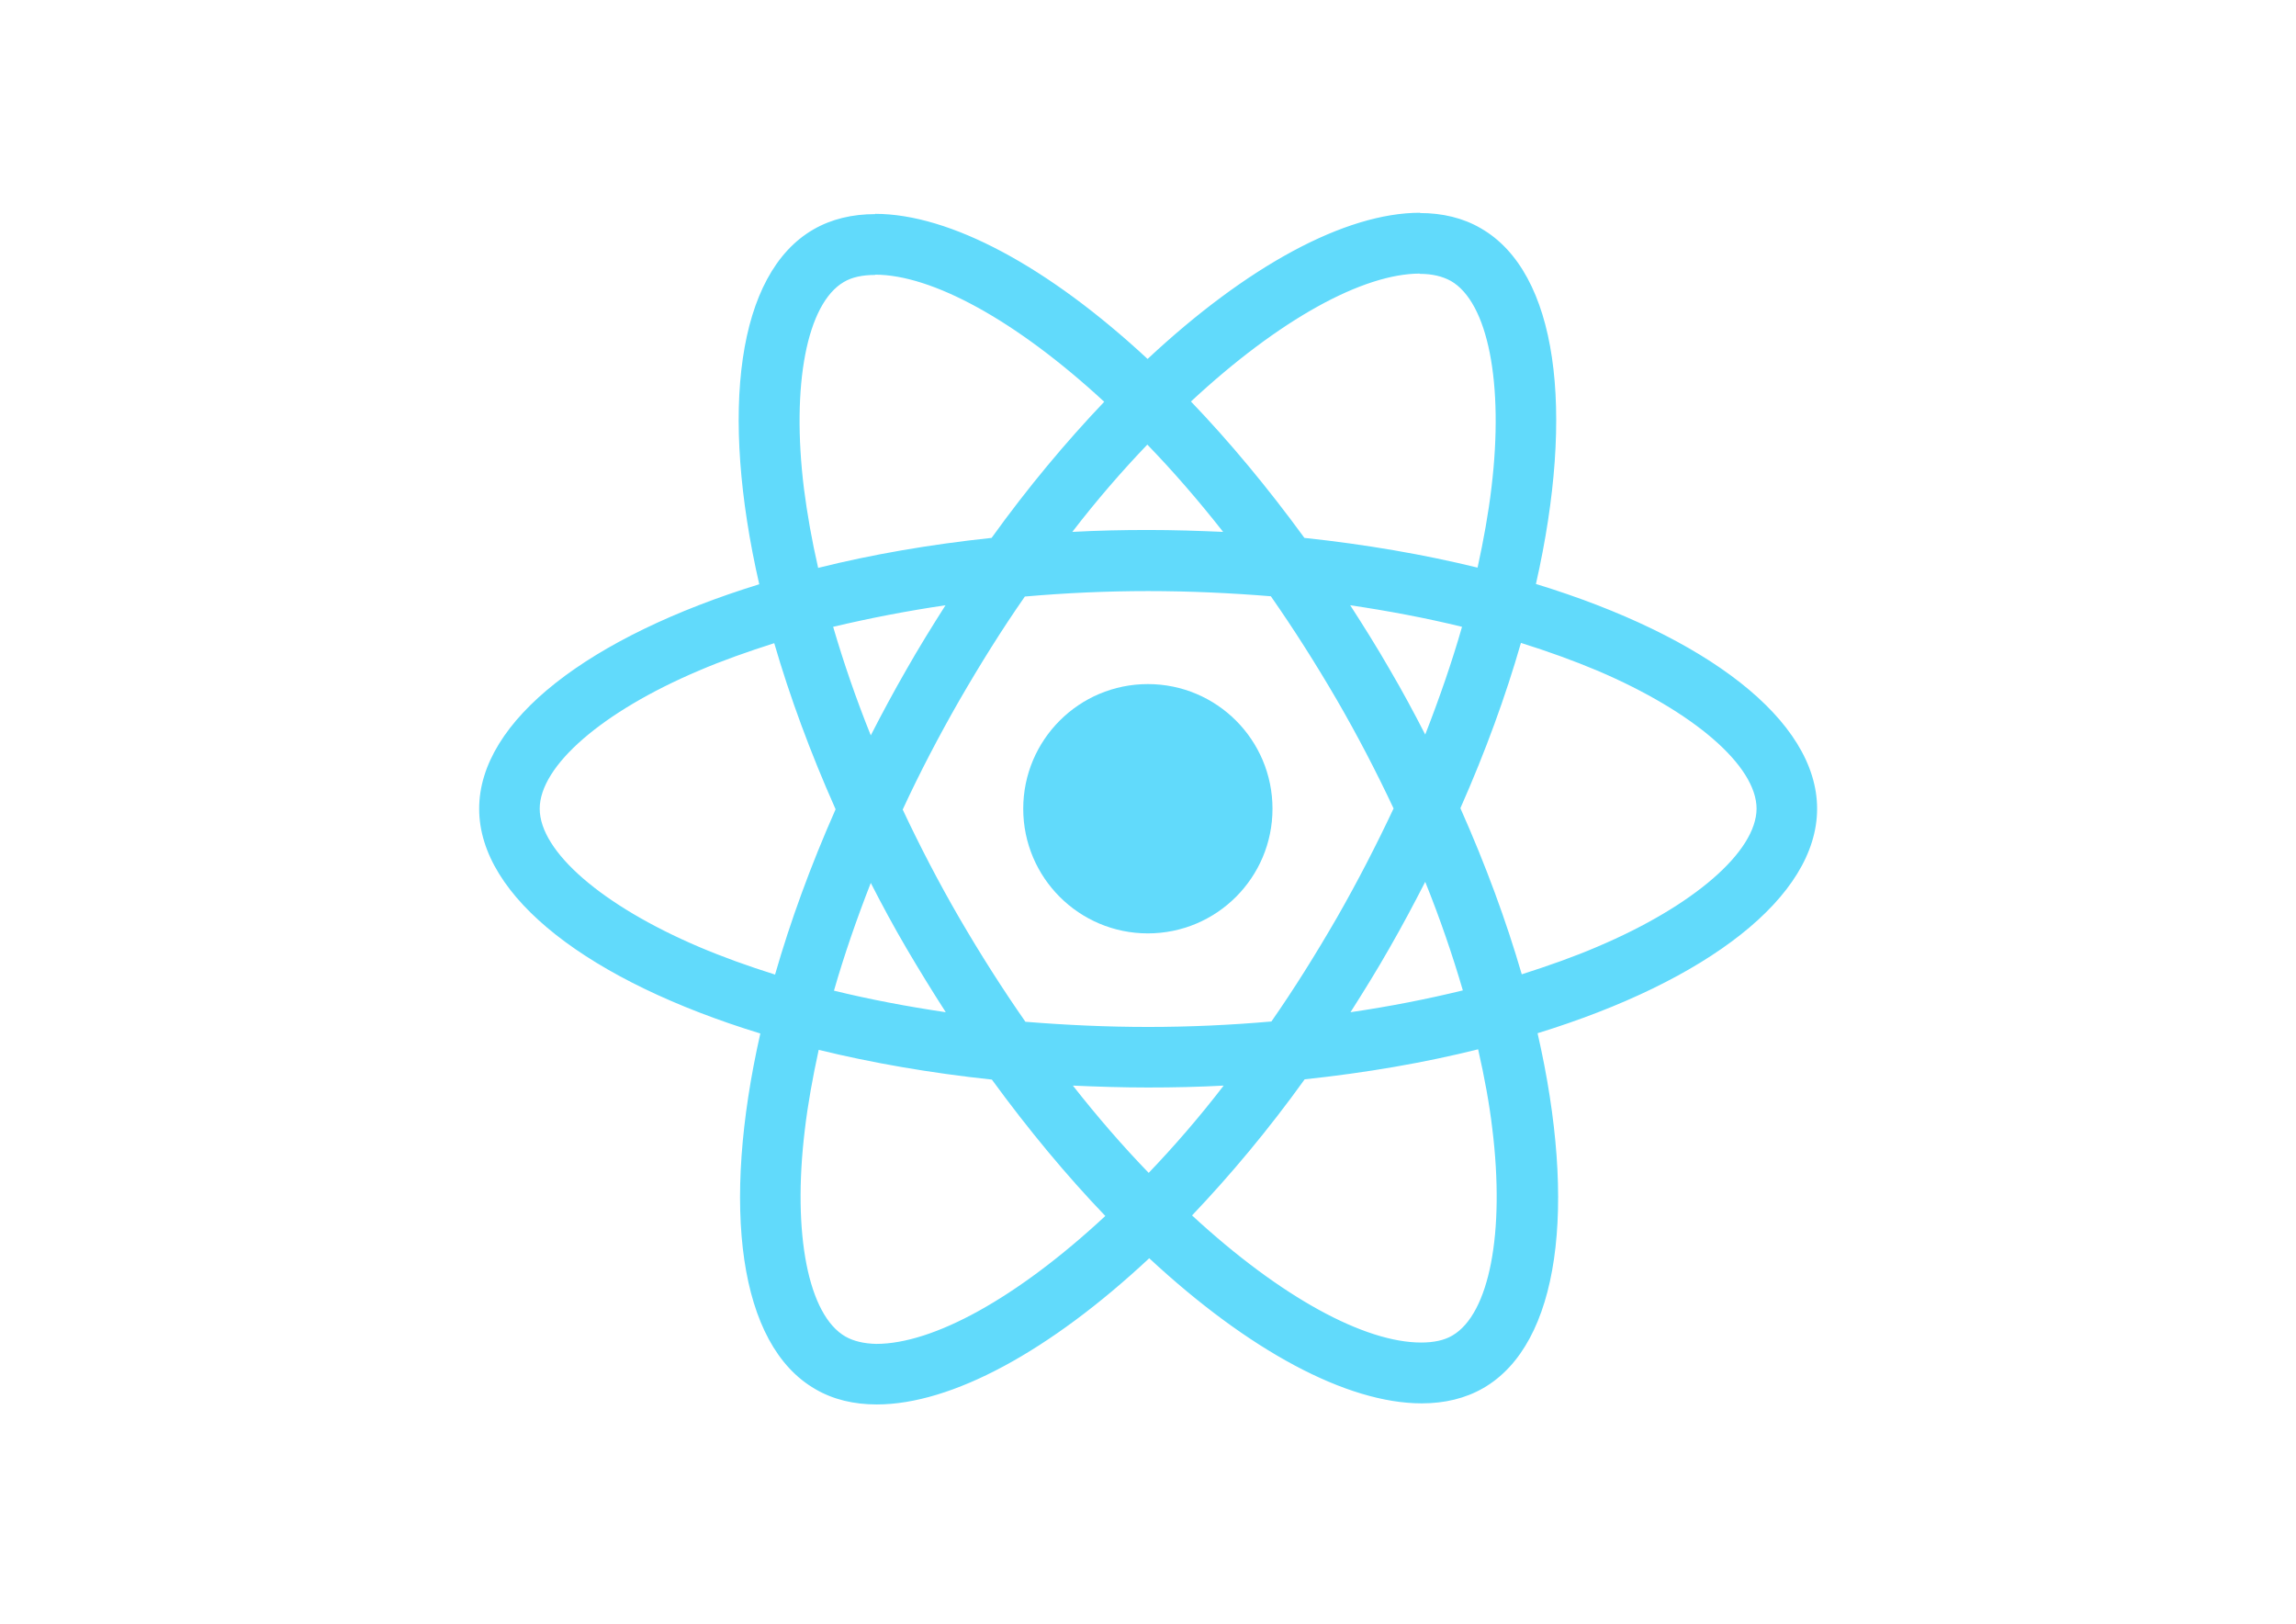
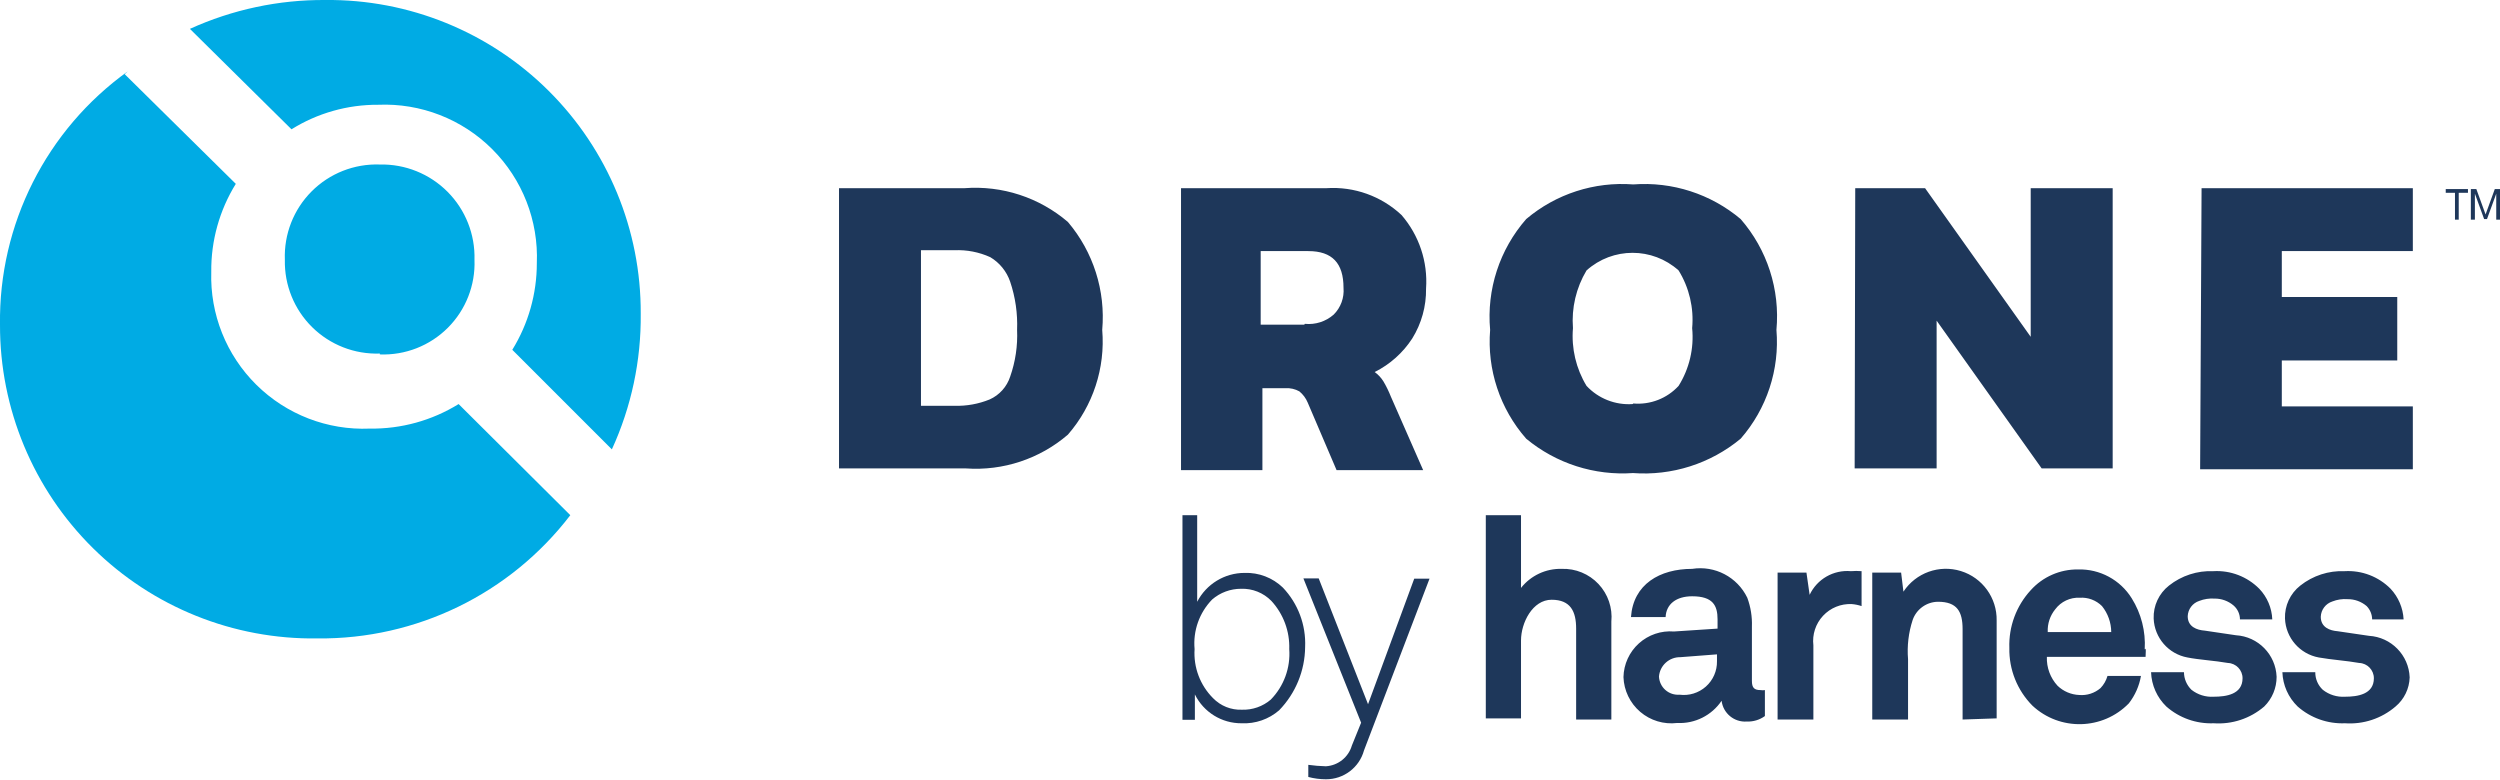
- <svg xmlns="http://www.w3.org/2000/svg" viewBox="0 0 841.9 595.3">
-   <g fill="#61DAFB">
-     <path d="M666.3 296.5c0-32.5-40.7-63.3-103.1-82.4 14.4-63.6 8-114.2-20.2-130.4-6.5-3.8-14.1-5.6-22.4-5.6v22.3c4.6 0 8.3.9 11.4 2.6 13.6 7.8 19.5 37.5 14.9 75.7-1.1 9.4-2.9 19.3-5.1 29.4-19.6-4.8-41-8.5-63.5-10.9-13.5-18.5-27.5-35.3-41.6-50 32.6-30.3 63.2-46.9 84-46.9V78c-27.5 0-63.5 19.6-99.9 53.6-36.4-33.8-72.4-53.2-99.9-53.2v22.3c20.7 0 51.4 16.5 84 46.6-14 14.7-28 31.4-41.3 49.9-22.6 2.4-44 6.1-63.6 11-2.3-10-4-19.7-5.2-29-4.7-38.2 1.1-67.9 14.6-75.8 3-1.8 6.9-2.6 11.5-2.6V78.5c-8.4 0-16 1.8-22.6 5.6-28.1 16.2-34.4 66.7-19.9 130.1-62.2 19.2-102.7 49.9-102.7 82.3 0 32.5 40.7 63.3 103.1 82.4-14.4 63.6-8 114.2 20.2 130.4 6.5 3.8 14.1 5.6 22.5 5.6 27.5 0 63.5-19.6 99.9-53.6 36.4 33.8 72.4 53.2 99.9 53.2 8.4 0 16-1.8 22.6-5.6 28.1-16.2 34.4-66.7 19.9-130.1 62-19.1 102.5-49.9 102.5-82.3zm-130.2-66.7c-3.7 12.9-8.3 26.2-13.5 39.5-4.1-8-8.4-16-13.1-24-4.6-8-9.5-15.8-14.4-23.4 14.2 2.1 27.9 4.7 41 7.9zm-45.8 106.5c-7.8 13.5-15.8 26.3-24.1 38.2-14.9 1.3-30 2-45.2 2-15.1 0-30.2-.7-45-1.9-8.3-11.9-16.4-24.6-24.2-38-7.6-13.1-14.5-26.4-20.8-39.8 6.2-13.4 13.2-26.8 20.7-39.9 7.8-13.5 15.8-26.3 24.1-38.2 14.9-1.3 30-2 45.2-2 15.1 0 30.2.7 45 1.9 8.3 11.9 16.4 24.6 24.2 38 7.6 13.1 14.5 26.4 20.8 39.8-6.3 13.4-13.2 26.8-20.7 39.9zm32.3-13c5.4 13.4 10 26.8 13.8 39.8-13.1 3.2-26.9 5.9-41.2 8 4.9-7.7 9.8-15.6 14.4-23.7 4.6-8 8.9-16.1 13-24.1zM421.2 430c-9.3-9.6-18.6-20.3-27.8-32 9 .4 18.2.7 27.5.7 9.4 0 18.7-.2 27.8-.7-9 11.7-18.3 22.4-27.5 32zm-74.4-58.9c-14.2-2.1-27.9-4.7-41-7.9 3.7-12.9 8.3-26.2 13.5-39.5 4.1 8 8.4 16 13.1 24 4.7 8 9.5 15.8 14.4 23.4zM420.7 163c9.3 9.6 18.6 20.3 27.8 32-9-.4-18.2-.7-27.5-.7-9.4 0-18.7.2-27.8.7 9-11.7 18.3-22.4 27.5-32zm-74 58.9c-4.9 7.7-9.8 15.6-14.4 23.7-4.6 8-8.9 16-13 24-5.4-13.4-10-26.8-13.8-39.8 13.1-3.1 26.9-5.8 41.2-7.9zm-90.5 125.2c-35.4-15.1-58.3-34.9-58.3-50.6 0-15.7 22.9-35.6 58.3-50.6 8.6-3.7 18-7 27.7-10.1 5.7 19.6 13.2 40 22.5 60.9-9.2 20.8-16.6 41.1-22.2 60.6-9.9-3.1-19.3-6.5-28-10.2zM310 490c-13.6-7.8-19.5-37.5-14.9-75.7 1.1-9.4 2.9-19.3 5.1-29.4 19.6 4.8 41 8.5 63.5 10.9 13.5 18.5 27.5 35.3 41.6 50-32.6 30.3-63.2 46.9-84 46.9-4.5-.1-8.3-1-11.3-2.7zm237.2-76.2c4.7 38.2-1.1 67.9-14.6 75.8-3 1.8-6.9 2.6-11.5 2.6-20.7 0-51.4-16.5-84-46.6 14-14.7 28-31.4 41.3-49.9 22.6-2.4 44-6.1 63.6-11 2.3 10.1 4.1 19.8 5.2 29.1zm38.5-66.7c-8.6 3.7-18 7-27.7 10.1-5.7-19.6-13.2-40-22.5-60.9 9.2-20.8 16.6-41.1 22.2-60.6 9.9 3.1 19.3 6.5 28.1 10.2 35.4 15.1 58.3 34.9 58.3 50.6-.1 15.7-23 35.6-58.4 50.6zM320.8 78.4z" />
-     <circle cx="420.9" cy="296.5" r="45.7" />
-     <path d="M520.5 78.1z" />
+ <svg xmlns="http://www.w3.org/2000/svg" id="Layer_1" data-name="Layer 1" viewBox="0 0 86.62 27">
+   <defs>
+     <style>.cls-1{fill:#1e375a}</style>
+   </defs>
+   <g id="Landing">
+     <g id="logos">
+       <g id="drone-logo-back-with-text">
+         <g id="Group-4">
+           <path id="DRONE" class="cls-1" d="M29.07 6.52h4.35A4.93 4.93 0 0137 7.69a5.09 5.09 0 011.19 3.74A4.91 4.91 0 0137 15.06a4.89 4.89 0 01-3.53 1.17h-4.4zm4 7.54a3 3 0 001.22-.22 1.31 1.31 0 00.71-.79 4.32 4.32 0 00.24-1.62A4.65 4.65 0 0035 9.76a1.58 1.58 0 00-.69-.85 2.71 2.71 0 00-1.24-.24h-1.16v5.39zm7.82-7.54h5.07a3.47 3.47 0 012.6.93 3.52 3.52 0 01.85 2.55 3.19 3.19 0 01-.48 1.73 3.32 3.32 0 01-1.3 1.16 1.15 1.15 0 01.3.32 3.74 3.74 0 01.26.53l1.12 2.55h-3l-1-2.34a1 1 0 00-.29-.39.88.88 0 00-.48-.11h-.8v2.84h-2.82V6.52zm4.32 4.7a1.31 1.31 0 001-.32 1.17 1.17 0 00.34-.93c0-.85-.39-1.27-1.22-1.27h-1.65v2.55h1.51zm11.38 5.17a5.23 5.23 0 01-3.71-1.19 5.09 5.09 0 01-1.25-3.77 5.13 5.13 0 011.25-3.84 5.14 5.14 0 013.71-1.2 5.17 5.17 0 013.72 1.2 5.13 5.13 0 011.24 3.84 5.09 5.09 0 01-1.24 3.77 5.24 5.24 0 01-3.74 1.19zm0-2.41a1.91 1.91 0 001.57-.61 3.19 3.19 0 00.47-2 3.25 3.25 0 00-.47-2 2.39 2.39 0 00-3.19 0 3.38 3.38 0 00-.47 2 3.32 3.32 0 00.47 2 2 2 0 001.6.63zm7.69-7.46h2.42l3.66 5.15V6.52h2.84v9.71h-2.46l-3.64-5.12v5.12h-2.84zm12 0h7.32V8.7h-4.54v1.59h4v2.2h-4v1.59h4.54v2.18h-7.37z" />
+           <g id="Group-3">
+             <path id="Combined-Shape" d="M4.43 2.47l-.11.1 3.85 3.8a5.68 5.68 0 00-.85 3.05 5.27 5.27 0 005.49 5.43 5.7 5.7 0 003.08-.85l3.87 3.85A10.89 10.89 0 0111 22.12 10.84 10.84 0 010 11.25a10.63 10.63 0 014.43-8.78zM6.58 1a11.17 11.17 0 014.69-1A10.82 10.82 0 0122.2 10.87a11 11 0 01-1 4.7l-3.45-3.45a5.71 5.71 0 00.85-3 5.28 5.28 0 00-5.5-5.49 5.61 5.61 0 00-3 .85zm6.58 11.25A3.18 3.18 0 019.87 9a3.18 3.18 0 013.29-3.3A3.21 3.21 0 0116.44 9a3.16 3.16 0 01-3.28 3.28z" fill="#00abe4" />
+           </g>
+         </g>
+       </g>
+     </g>
  </g>
+   <path class="cls-1" d="M44.32 24.61a1.85 1.85 0 01-1.3.45 1.79 1.79 0 01-1.62-1v.88h-.43v-7.09h.51v3a1.85 1.85 0 011.64-1 1.82 1.82 0 011.33.51 2.81 2.81 0 01.77 2.06 3.19 3.19 0 01-.9 2.19zm-.27-3.79A1.4 1.4 0 0043 20.4a1.53 1.53 0 00-1 .37 2.18 2.18 0 00-.61 1.72 2.2 2.2 0 00.64 1.7 1.32 1.32 0 001 .4 1.46 1.46 0 001-.35 2.27 2.27 0 00.64-1.75 2.35 2.35 0 00-.62-1.67z" />
+   <path class="cls-1" d="M47.26 26a1.36 1.36 0 01-1.32 1 2.37 2.37 0 01-.61-.08v-.42a5.37 5.37 0 00.61.05 1 1 0 00.9-.72l.32-.79-2-5h.53l1.71 4.36 1.6-4.35h.53zM54.61 24.93v-3.15c0-.59-.19-1-.85-1s-1.06.8-1.06 1.41v2.7h-1.22v-7.04h1.22v2.52a1.74 1.74 0 011.41-.66 1.67 1.67 0 011.72 1.83v3.39zM60.52 25a.82.82 0 01-.87-.72 1.75 1.75 0 01-1.54.77 1.66 1.66 0 01-1.86-1.59A1.62 1.62 0 0158 21.88l1.51-.1v-.32c0-.48-.16-.8-.88-.8-.55 0-.9.27-.92.72h-1.2c.08-1.14 1-1.67 2.12-1.67a1.81 1.81 0 011.91 1 2.61 2.61 0 01.16 1v1.88c0 .24.08.32.3.32a.43.43 0 00.15 0v.9a1 1 0 01-.63.19zm-1-2.33l-1.3.1a.73.73 0 00-.74.67.66.66 0 00.71.63 1.15 1.15 0 001.3-1.16v-.24zM64.16 20.93a1.28 1.28 0 00-1.33 1.43v2.57h-1.24v-5.09h1l.11.77a1.44 1.44 0 011.43-.82 2.17 2.17 0 01.37 0V21a1.44 1.44 0 00-.34-.07zM68 24.93V21.8c0-.61-.19-.95-.85-.95a.94.94 0 00-.88.63 3.46 3.46 0 00-.16 1.36v2.09h-1.24v-5.09h1l.08.66a1.76 1.76 0 013.23 1v3.39zM74.34 22.76h-3.42a1.4 1.4 0 00.37 1 1.15 1.15 0 00.75.32 1 1 0 00.74-.24 1 1 0 00.24-.42h1.16a2.14 2.14 0 01-.42.95 2.39 2.39 0 01-3.34.08 2.76 2.76 0 01-.8-2 2.81 2.81 0 01.74-2 2.17 2.17 0 011.64-.72 2.12 2.12 0 011.86 1 3 3 0 01.45 1.77c.06-.09.03.15.03.26zM72.83 21a1 1 0 00-.77-.29 1 1 0 00-.85.4 1.16 1.16 0 00-.26.79h2.2a1.45 1.45 0 00-.32-.9zM78.45 24.48a2.43 2.43 0 01-1.75.58 2.34 2.34 0 01-1.64-.58 1.74 1.74 0 01-.53-1.19h1.14a.86.86 0 00.26.61 1.13 1.13 0 00.77.24c.43 0 1-.08 1-.64a.53.53 0 00-.51-.53c-.45-.08-1-.11-1.4-.19a1.43 1.43 0 01-1.17-1.35 1.39 1.39 0 01.53-1.14 2.32 2.32 0 011.54-.5 2.07 2.07 0 011.59.61 1.63 1.63 0 01.45 1.06h-1.12a.64.64 0 00-.22-.48 1 1 0 00-.66-.24 1.23 1.23 0 00-.53.08.58.58 0 00-.4.53c0 .37.32.48.59.5l1.08.16a1.5 1.5 0 011.41 1.44 1.44 1.44 0 01-.43 1.03zM83 24.48a2.43 2.43 0 01-1.75.58 2.34 2.34 0 01-1.64-.58 1.74 1.74 0 01-.53-1.19h1.14a.82.82 0 00.26.61 1.13 1.13 0 00.77.24c.43 0 1-.08 1-.64a.53.53 0 00-.51-.53c-.45-.08-.95-.11-1.4-.19a1.43 1.43 0 01-1.17-1.35 1.39 1.39 0 01.53-1.14 2.32 2.32 0 011.54-.5 2.07 2.07 0 011.59.61 1.68 1.68 0 01.45 1.06h-1.09A.67.67 0 0082 21a1 1 0 00-.66-.24 1.2 1.2 0 00-.53.08.58.58 0 00-.4.53c0 .37.32.48.58.5l1.09.16a1.5 1.5 0 011.41 1.44 1.37 1.37 0 01-.49 1.01zM85.19 6.68v.93h-.13v-.93h-.32v-.13h.77v.13zM86.49 7.61v-.9l-.32.88h-.1l-.32-.88v.9h-.14V6.55h.19l.32.88.32-.88h.18v1.06z" />
</svg>
